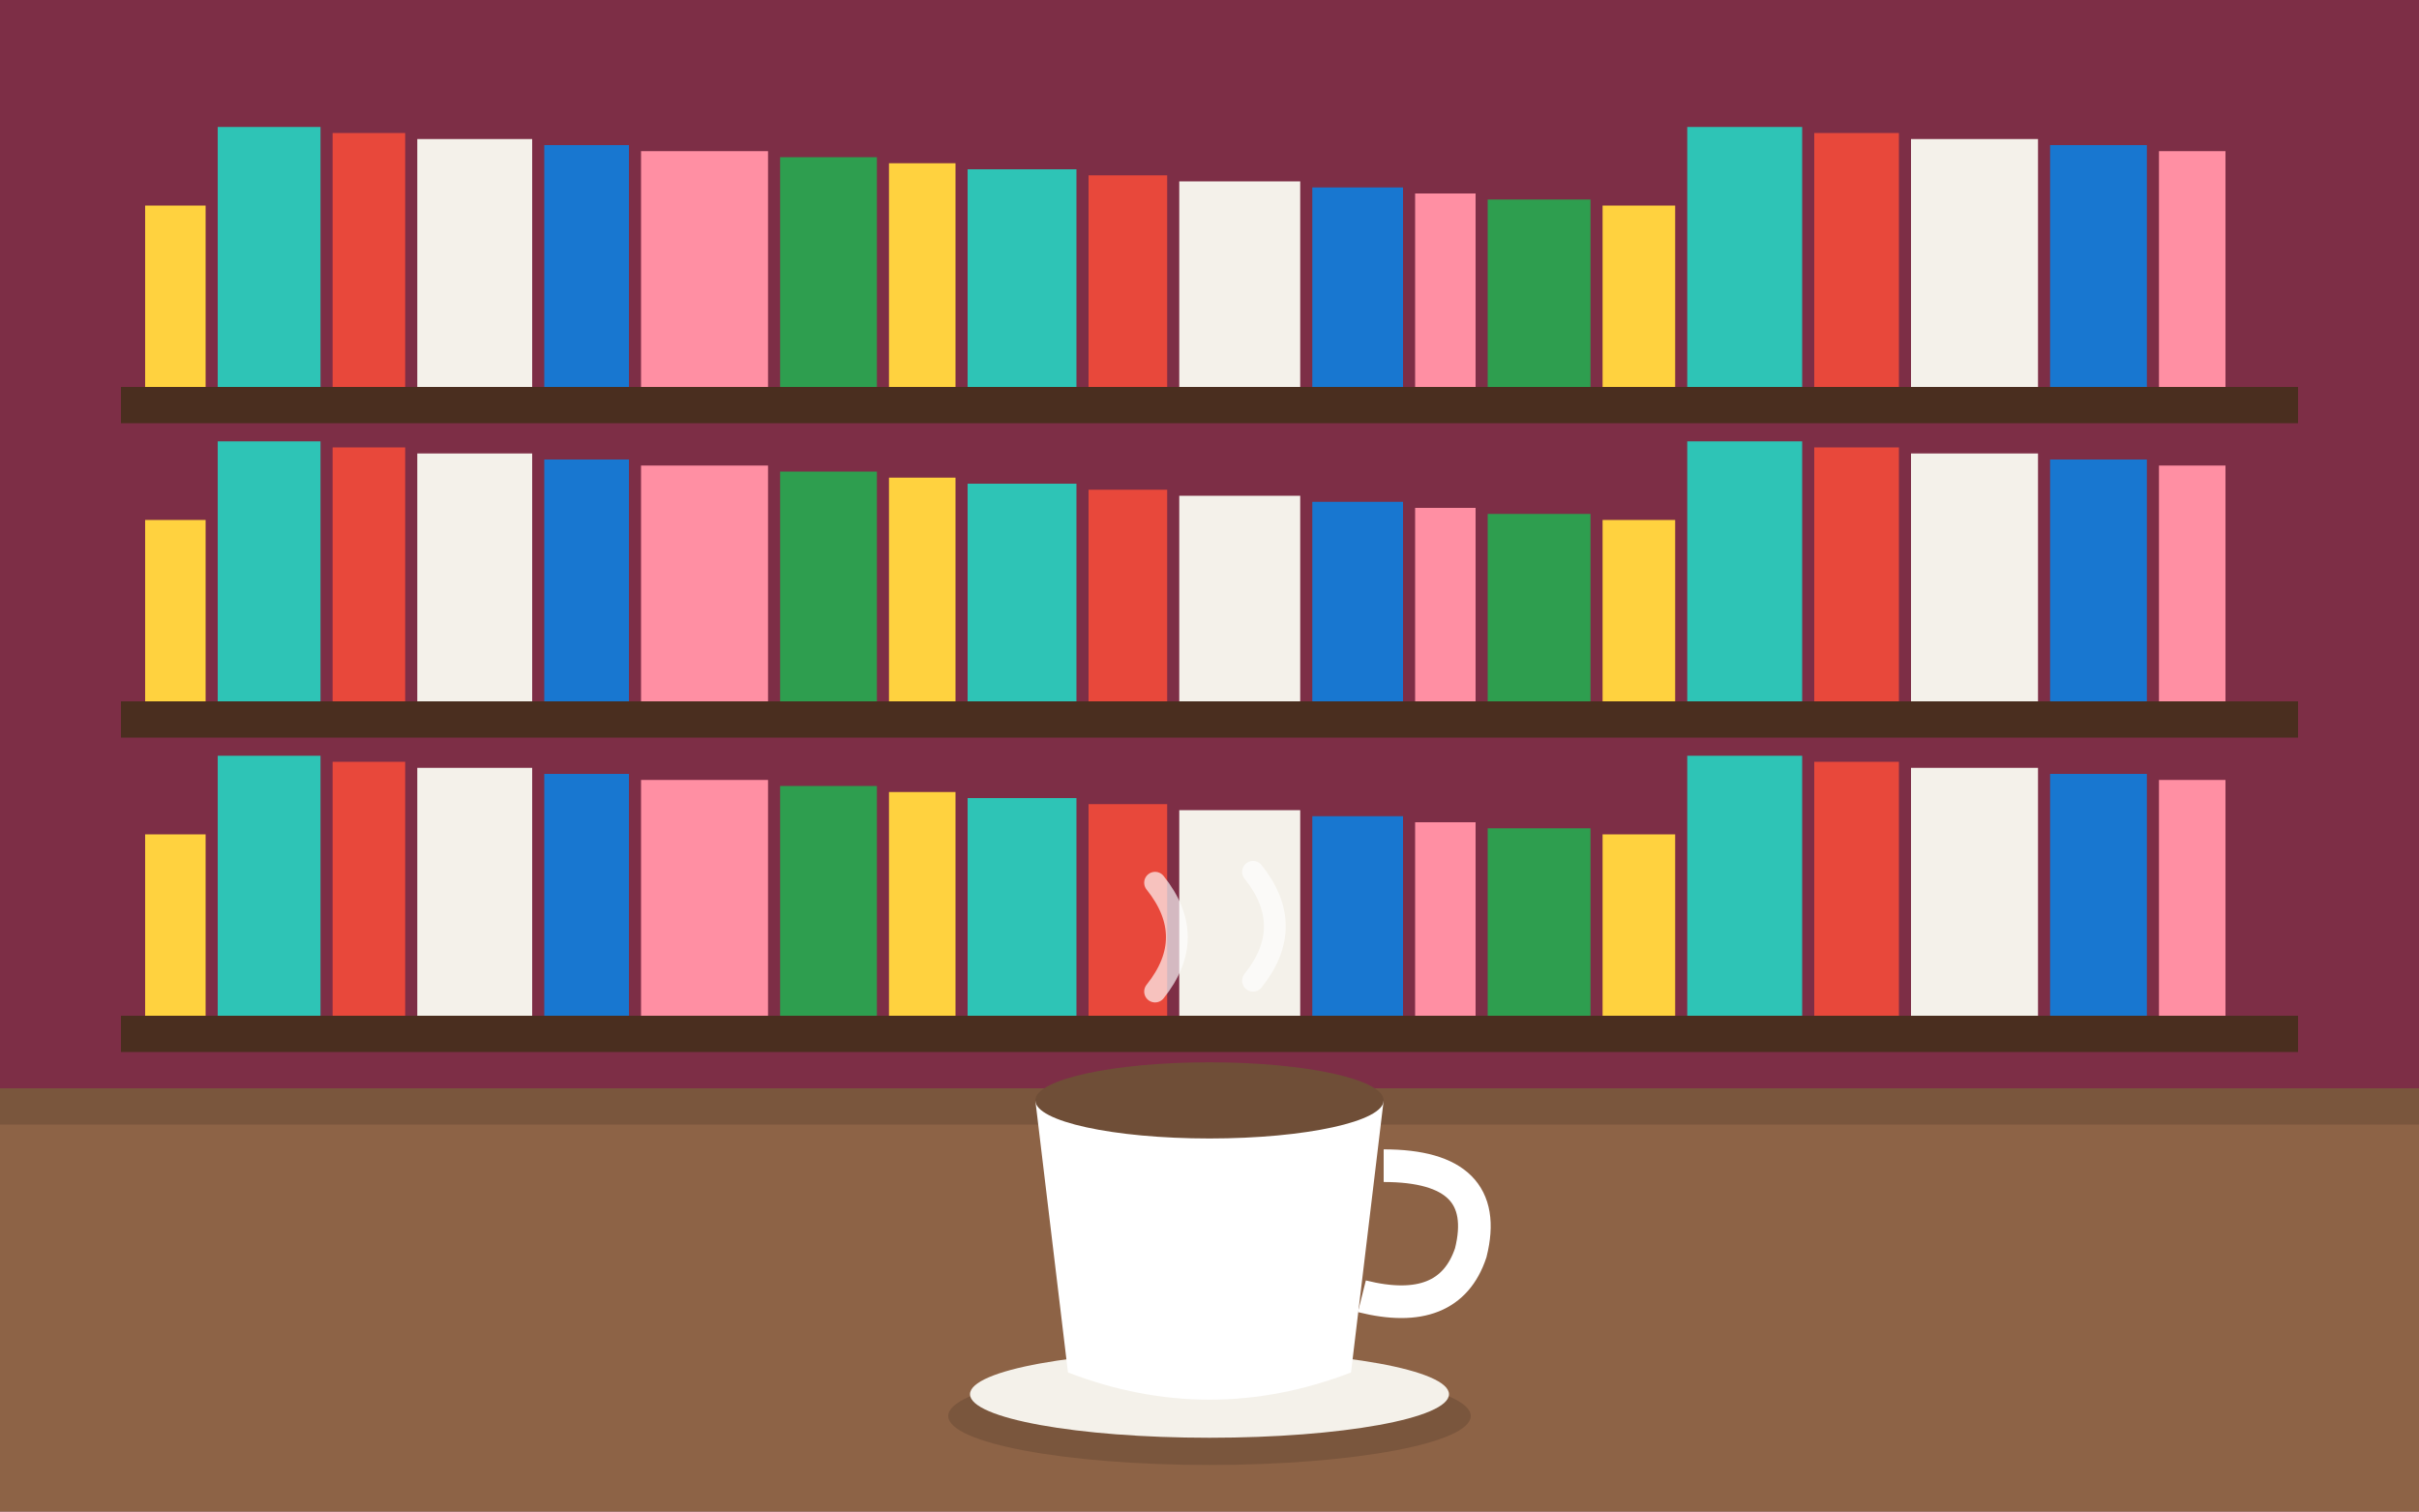
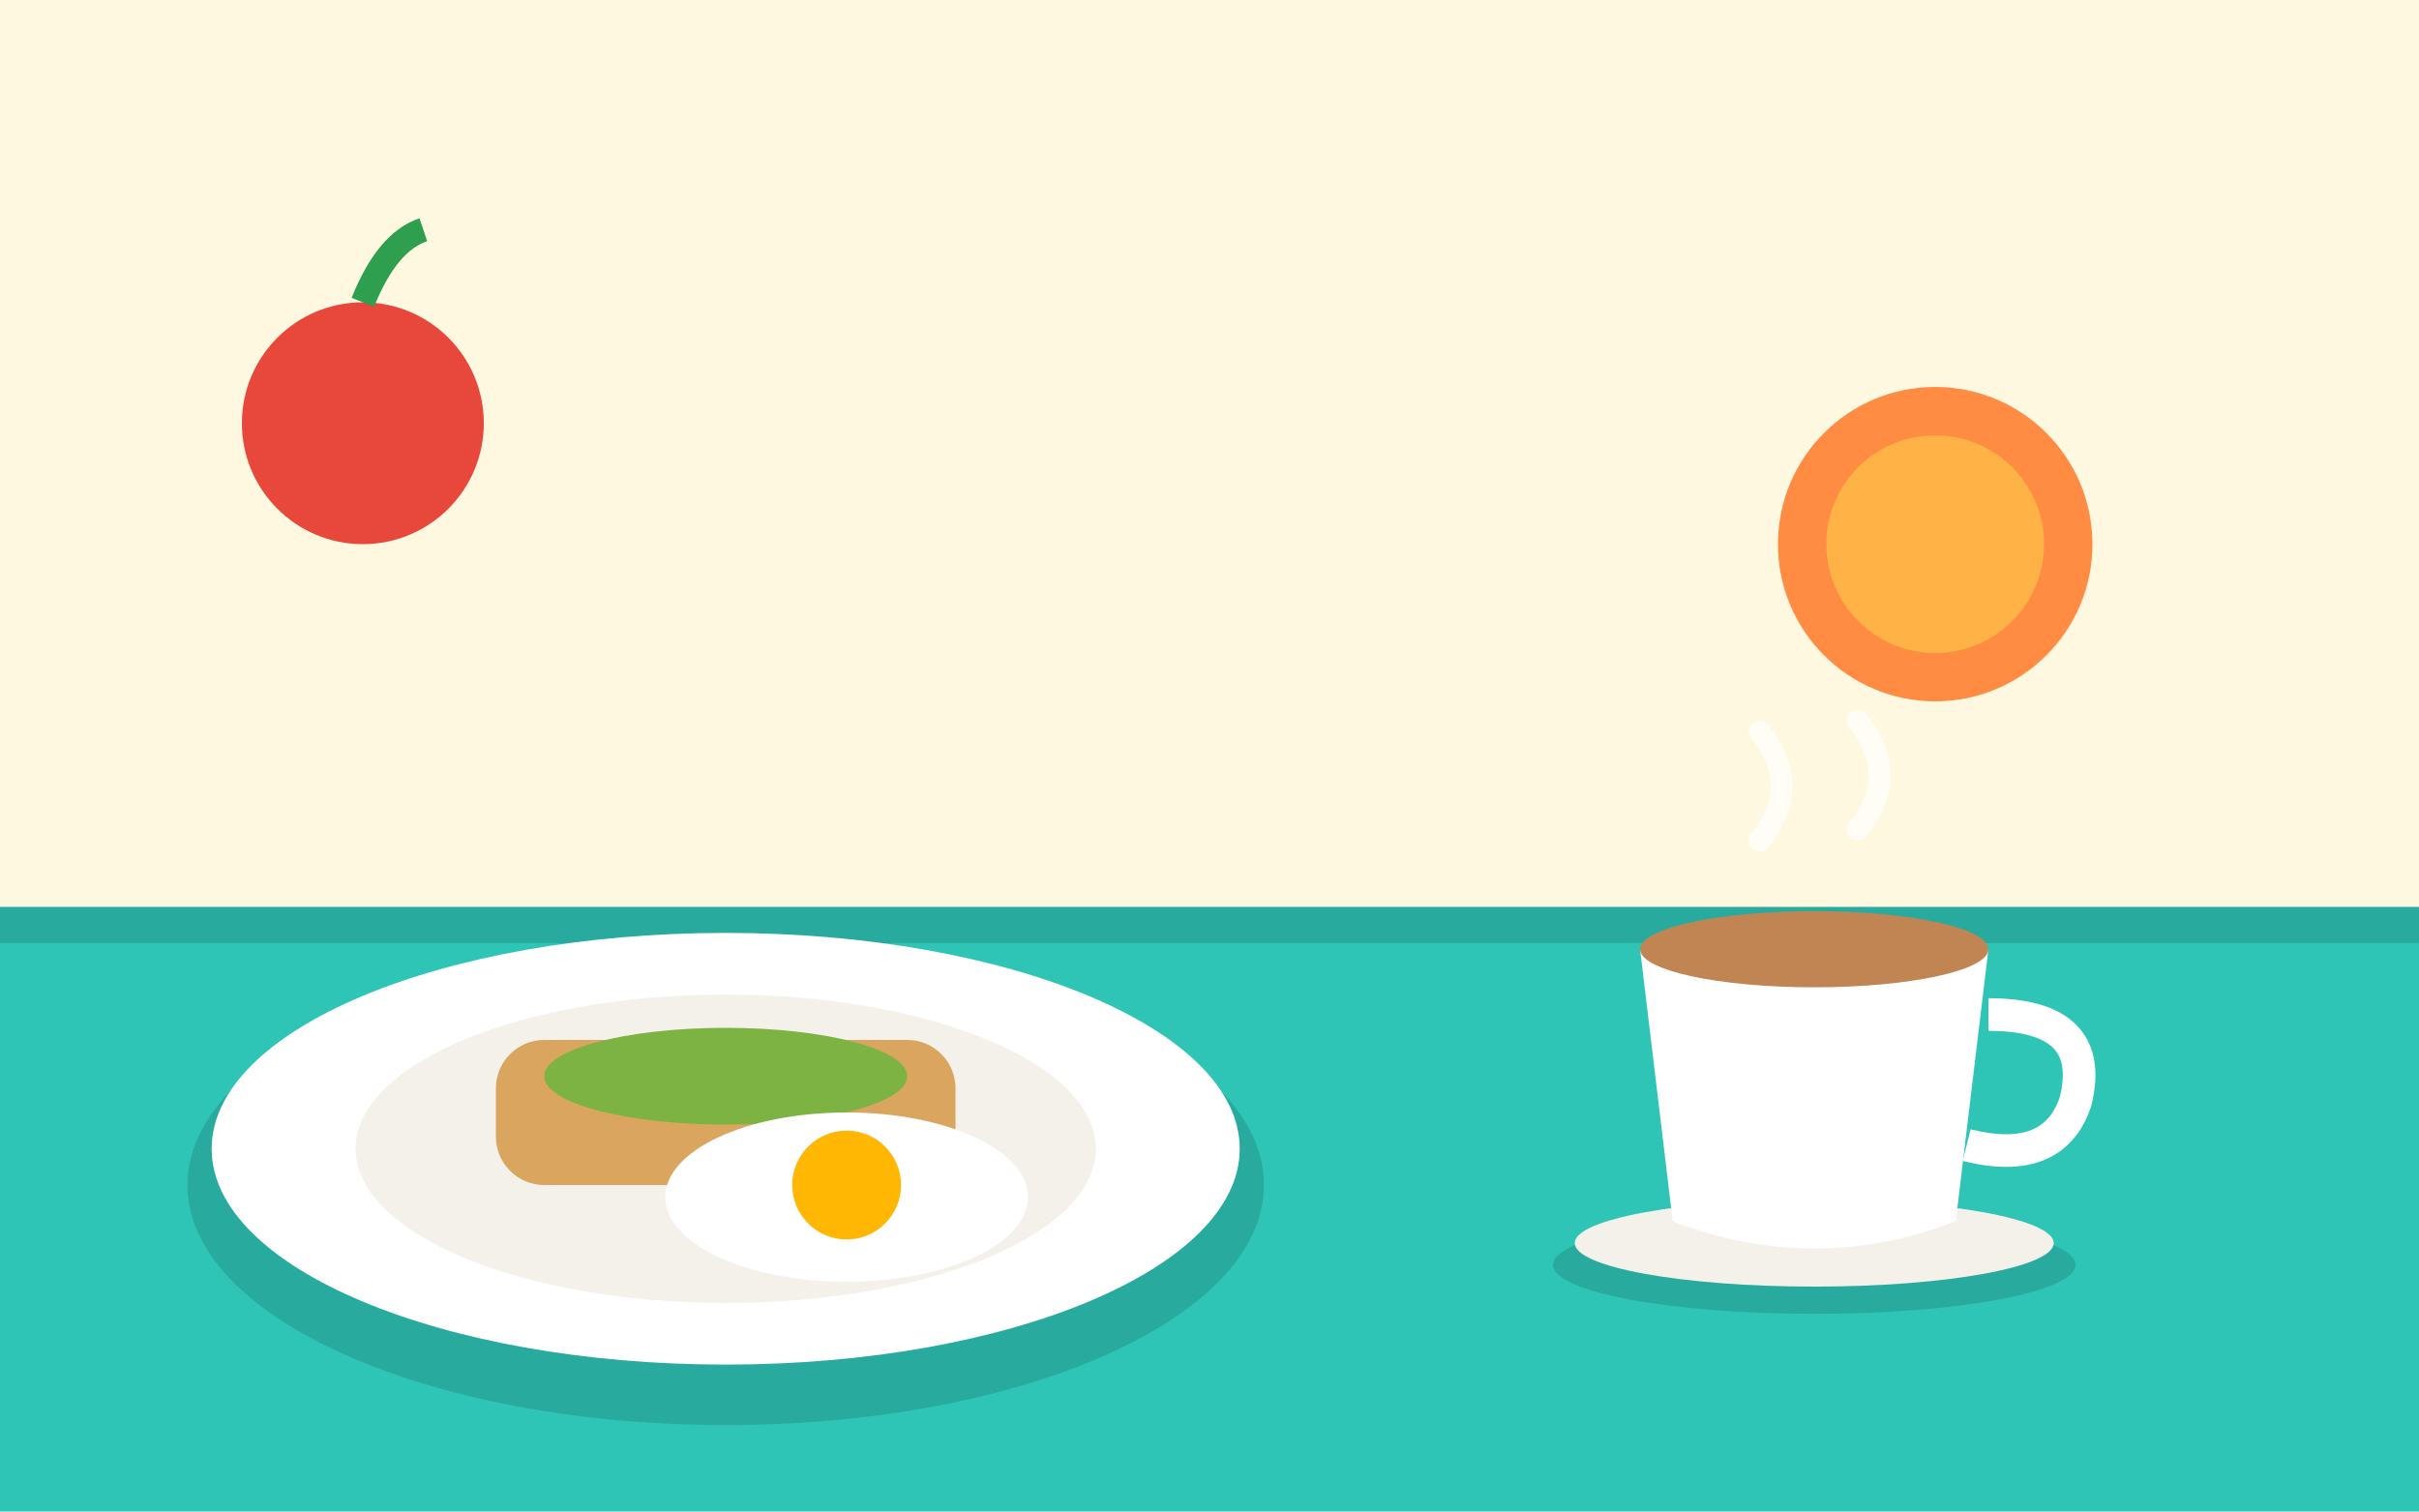
<svg xmlns="http://www.w3.org/2000/svg" viewBox="0 0 400 250" preserveAspectRatio="xMidYMid slice">
  <rect width="400" height="250" fill="#FFF" />
-   <rect width="400" height="250" fill="#7D2E46" />
-   <rect x="20" y="64" width="360" height="6" fill="#4A2E1F" />
-   <rect x="24" y="34" width="10" height="30" fill="#FFD23F" />
-   <rect x="36" y="21" width="17" height="43" fill="#2EC4B6" />
-   <rect x="55" y="22" width="12" height="42" fill="#E8483B" />
-   <rect x="69" y="23" width="19" height="41" fill="#F4F1EA" />
-   <rect x="90" y="24" width="14" height="40" fill="#1877D0" />
-   <rect x="106" y="25" width="21" height="39" fill="#FF8FA3" />
-   <rect x="129" y="26" width="16" height="38" fill="#2E9E4F" />
-   <rect x="147" y="27" width="11" height="37" fill="#FFD23F" />
-   <rect x="160" y="28" width="18" height="36" fill="#2EC4B6" />
-   <rect x="180" y="29" width="13" height="35" fill="#E8483B" />
-   <rect x="195" y="30" width="20" height="34" fill="#F4F1EA" />
-   <rect x="217" y="31" width="15" height="33" fill="#1877D0" />
-   <rect x="234" y="32" width="10" height="32" fill="#FF8FA3" />
-   <rect x="246" y="33" width="17" height="31" fill="#2E9E4F" />
-   <rect x="265" y="34" width="12" height="30" fill="#FFD23F" />
-   <rect x="279" y="21" width="19" height="43" fill="#2EC4B6" />
-   <rect x="300" y="22" width="14" height="42" fill="#E8483B" />
-   <rect x="316" y="23" width="21" height="41" fill="#F4F1EA" />
-   <rect x="339" y="24" width="16" height="40" fill="#1877D0" />
-   <rect x="357" y="25" width="11" height="39" fill="#FF8FA3" />
-   <rect x="20" y="116" width="360" height="6" fill="#4A2E1F" />
-   <rect x="24" y="86" width="10" height="30" fill="#FFD23F" />
-   <rect x="36" y="73" width="17" height="43" fill="#2EC4B6" />
-   <rect x="55" y="74" width="12" height="42" fill="#E8483B" />
-   <rect x="69" y="75" width="19" height="41" fill="#F4F1EA" />
-   <rect x="90" y="76" width="14" height="40" fill="#1877D0" />
-   <rect x="106" y="77" width="21" height="39" fill="#FF8FA3" />
-   <rect x="129" y="78" width="16" height="38" fill="#2E9E4F" />
-   <rect x="147" y="79" width="11" height="37" fill="#FFD23F" />
-   <rect x="160" y="80" width="18" height="36" fill="#2EC4B6" />
-   <rect x="180" y="81" width="13" height="35" fill="#E8483B" />
-   <rect x="195" y="82" width="20" height="34" fill="#F4F1EA" />
-   <rect x="217" y="83" width="15" height="33" fill="#1877D0" />
-   <rect x="234" y="84" width="10" height="32" fill="#FF8FA3" />
-   <rect x="246" y="85" width="17" height="31" fill="#2E9E4F" />
-   <rect x="265" y="86" width="12" height="30" fill="#FFD23F" />
-   <rect x="279" y="73" width="19" height="43" fill="#2EC4B6" />
-   <rect x="300" y="74" width="14" height="42" fill="#E8483B" />
-   <rect x="316" y="75" width="21" height="41" fill="#F4F1EA" />
-   <rect x="339" y="76" width="16" height="40" fill="#1877D0" />
-   <rect x="357" y="77" width="11" height="39" fill="#FF8FA3" />
-   <rect x="20" y="168" width="360" height="6" fill="#4A2E1F" />
-   <rect x="24" y="138" width="10" height="30" fill="#FFD23F" />
-   <rect x="36" y="125" width="17" height="43" fill="#2EC4B6" />
-   <rect x="55" y="126" width="12" height="42" fill="#E8483B" />
-   <rect x="69" y="127" width="19" height="41" fill="#F4F1EA" />
-   <rect x="90" y="128" width="14" height="40" fill="#1877D0" />
-   <rect x="106" y="129" width="21" height="39" fill="#FF8FA3" />
-   <rect x="129" y="130" width="16" height="38" fill="#2E9E4F" />
-   <rect x="147" y="131" width="11" height="37" fill="#FFD23F" />
-   <rect x="160" y="132" width="18" height="36" fill="#2EC4B6" />
-   <rect x="180" y="133" width="13" height="35" fill="#E8483B" />
-   <rect x="195" y="134" width="20" height="34" fill="#F4F1EA" />
-   <rect x="217" y="135" width="15" height="33" fill="#1877D0" />
-   <rect x="234" y="136" width="10" height="32" fill="#FF8FA3" />
-   <rect x="246" y="137" width="17" height="31" fill="#2E9E4F" />
-   <rect x="265" y="138" width="12" height="30" fill="#FFD23F" />
-   <rect x="279" y="125" width="19" height="43" fill="#2EC4B6" />
-   <rect x="300" y="126" width="14" height="42" fill="#E8483B" />
-   <rect x="316" y="127" width="21" height="41" fill="#F4F1EA" />
-   <rect x="339" y="128" width="16" height="40" fill="#1877D0" />
-   <rect x="357" y="129" width="11" height="39" fill="#FF8FA3" />
-   <rect x="0" y="180" width="400" height="70" fill="#8D6346" />
-   <rect x="0" y="180" width="400" height="6" fill="#00000022" />
-   <g transform="translate(200,200) scale(0.9)">
+   <rect width="400" height="250" fill="#FFF8E1" />
+   <rect x="0" y="150" width="400" height="100" fill="#2EC4B6" />
+   <rect x="0" y="150" width="400" height="6" fill="#00000022" />
+   <g transform="translate(120,190)">
+     <ellipse cx="0" cy="6" rx="89" ry="39.7" fill="#00000022" />
+     <ellipse cx="0" cy="0" rx="85" ry="35.7" fill="#FFFFFF" />
+     <ellipse cx="0" cy="0" rx="61.2" ry="25.5" fill="#F4F1EA" />
+     <rect x="-38" y="-14" width="76" height="24" rx="8" fill="#D9A55F" transform="translate(0,-4)" />
+     <ellipse cx="0" cy="-12" rx="30" ry="8" fill="#7CB342" />
+     <g transform="translate(20,8)">
+       <ellipse cx="0" cy="0" rx="30" ry="14" fill="#fff" />
+       <circle cx="0" cy="-2" r="9" fill="#FFB703" />
+     </g>
+   </g>
+   <g transform="translate(300,175) scale(0.9)">
    <ellipse cx="0" cy="38" rx="48" ry="9" fill="#00000022" />
    <ellipse cx="0" cy="34" rx="44" ry="8" fill="#F4F1EA" />
    <path d="M-32 -20 h64 l-6 50 q-26 10 -52 0z" fill="#FFFFFF" />
-     <ellipse cx="0" cy="-20" rx="32" ry="7" fill="#6F4E37" />
+     <ellipse cx="0" cy="-20" rx="32" ry="7" fill="#C08552" />
    <path d="M32 -8 q20 0 16 16 q-4 12 -20 8" stroke="#FFFFFF" stroke-width="6" fill="none" />
    <path d="M-10 -40 q8 -10 0 -20 M8 -42 q8 -10 0 -20" stroke="#ffffffaa" stroke-width="4" fill="none" stroke-linecap="round" />
  </g>
+   <g transform="translate(320,90)">
+     <circle r="26" fill="#FF8C42" />
+     <circle r="18" fill="#FFB347" />
+   </g>
+   <g transform="translate(60,70)">
+     <circle r="20" fill="#E8483B" />
+     <path d="M0 -20 q4 -10 10 -12" stroke="#2E9E4F" stroke-width="4" fill="none" />
+   </g>
</svg>
